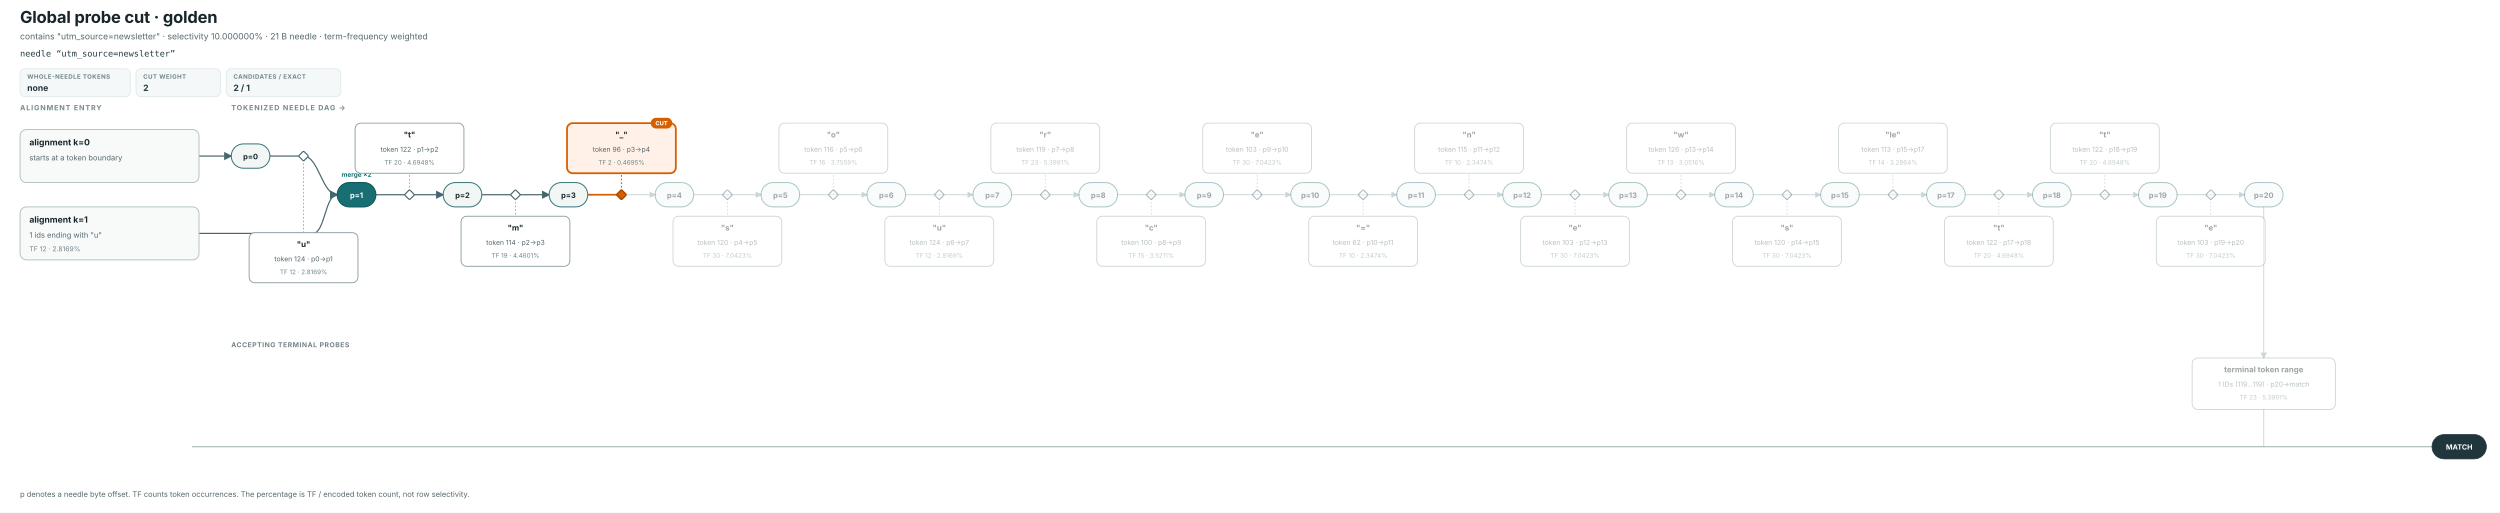
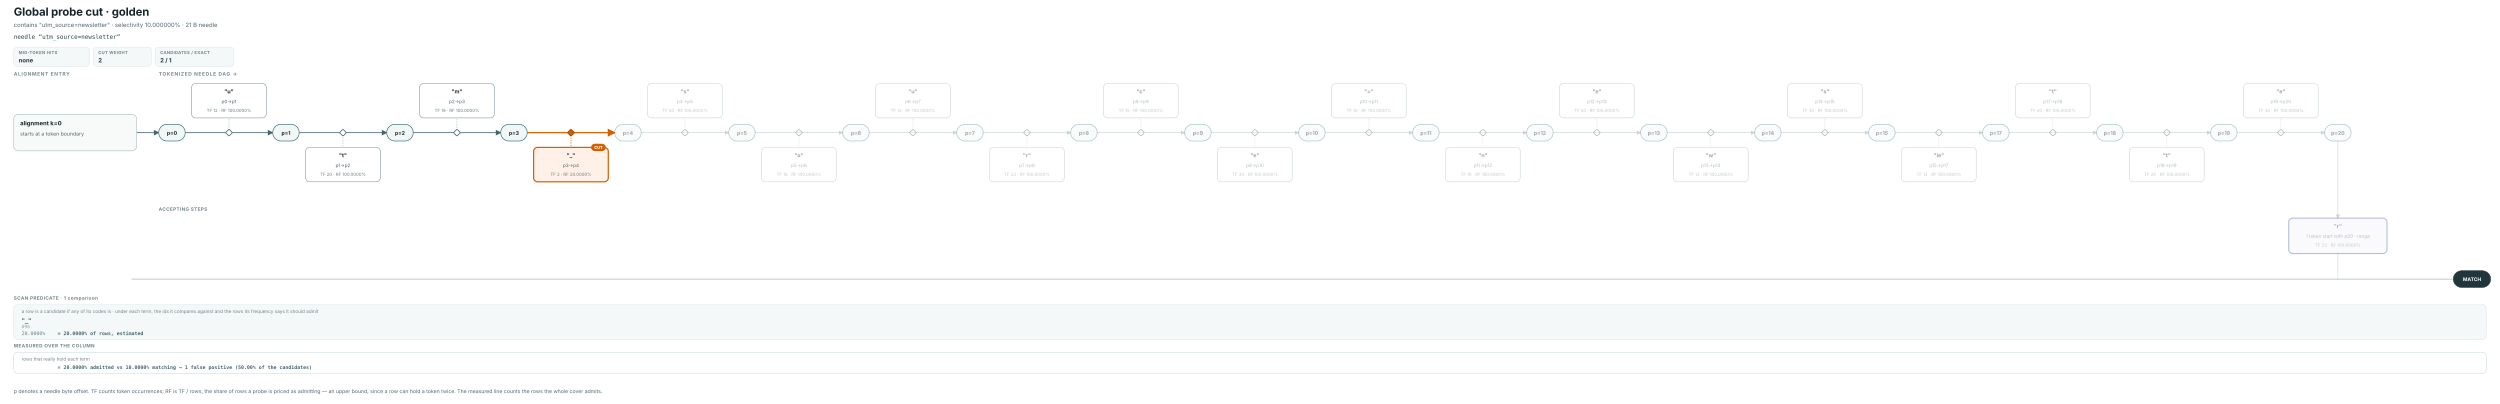
- <svg xmlns="http://www.w3.org/2000/svg" width="1746" height="358" viewBox="0 0 3492 716" role="img" aria-labelledby="figure-title figure-desc">
+ <svg xmlns="http://www.w3.org/2000/svg" width="2544" height="411" viewBox="0 0 5088 822" role="img" aria-labelledby="figure-title figure-desc">
  <defs>
    <marker id="arrow-active" markerWidth="7" markerHeight="7" refX="6" refY="3.5" orient="auto">
      <path d="M0,0 L0,7 L7,3.5 z" fill="#45666d" />
    </marker>
    <marker id="arrow-cut" markerWidth="7" markerHeight="7" refX="6" refY="3.5" orient="auto">
      <path d="M0,0 L0,7 L7,3.5 z" fill="#d55e00" />
    </marker>
    <marker id="arrow-muted" markerWidth="7" markerHeight="7" refX="6" refY="3.5" orient="auto">
      <path d="M0,0 L0,7 L7,3.5 z" fill="#cbd5d7" />
    </marker>
  </defs>
  <style>
  .background { fill:#ffffff; }
  text { font-family:Inter,-apple-system,BlinkMacSystemFont,"Segoe UI",sans-serif; fill:#17252a; }
  .heading { font-size:23px; font-weight:700; letter-spacing:-0.2px; }
  .meta { font-size:12px; fill:#52666d; }
  .needle { font-family:"SFMono-Regular",Consolas,monospace; font-size:12px; fill:#243b42; }
  .section-label { font-size:10px; font-weight:700; letter-spacing:1.2px; fill:#75888e; }
  .summary-chip rect { fill:#f5f8f8; stroke:#dce5e6; stroke-width:1; }
  .chip-label { font-size:8.5px; font-weight:700; letter-spacing:0.55px; fill:#718388; }
  .chip-value { font-size:12px; font-weight:650; fill:#20363c; }
  .alignment rect { fill:#f8faf9; stroke:#aabbbc; stroke-width:1.2; }
  .alignment.selected rect:first-child { fill:#fff1e8; stroke:#d55e00; stroke-width:2.5; }
  .alignment.pruned rect:first-child { fill:#f4f6f6; stroke:#8d989c; stroke-width:2.2; stroke-dasharray:5 3.5; }
  .alignment-title { font-size:12px; font-weight:700; text-anchor:start; }
  .alignment-detail { font-size:10.5px; fill:#52666d; text-anchor:start; }
  .alignment-freq { font-size:9.5px; fill:#718388; text-anchor:start; font-variant-numeric:tabular-nums; }
+   .alignment-tokens { font-family:"SFMono-Regular",Consolas,monospace; font-size:9px; fill:#52666d; text-anchor:start; }
  .edge { fill:none; stroke-linecap:round; stroke-linejoin:round; }
  .edge.active { stroke:#45666d; stroke-width:1.65; }
  .edge.cut { stroke:#d55e00; stroke-width:2.35; }
  .edge.muted { stroke:#cbd5d7; stroke-width:1.25; }
  .edge.active.arrow { marker-end:url(#arrow-active); }
  .edge.cut.arrow { marker-end:url(#arrow-cut); }
  .edge.muted.arrow { marker-end:url(#arrow-muted); }
+   .edge.alt { stroke-dasharray:7 5; }
  .callout-leader { fill:none; stroke-width:1; stroke-dasharray:2.5 2.5; }
  .callout-leader.active { stroke:#84999e; }
  .callout-leader.cut { stroke:#d55e00; stroke-width:1.5; }
  .callout-leader.muted { stroke:#cbd5d7; }
  .probe-anchor rect { fill:#ffffff; stroke:#45666d; stroke-width:1.6; }
  .probe-anchor.selected rect { fill:#d55e00; stroke:#a94700; stroke-width:2; }
  .probe-anchor.pruned rect { fill:#ffffff; stroke:#8d989c; stroke-width:2; stroke-dasharray:2 1.8; }
  .probe-anchor.downstream { opacity:0.42; }
  .state rect { fill:#f2f7f6; stroke:#36747a; stroke-width:1.4; }
  .state.merge rect { fill:#176f73; stroke:#0d595d; stroke-width:1.6; }
  .state.downstream { opacity:0.42; }
  .state-label { font-size:10.5px; font-weight:700; text-anchor:middle; }
  .state.merge .state-label { fill:#ffffff; }
  .merge-label { font-size:9px; font-weight:700; fill:#176f73; text-anchor:middle; }
  .probe rect:first-of-type { fill:#ffffff; stroke:#84999e; stroke-width:1.2; }
+   .probe.terminal rect:first-of-type { fill:#f4f4fb; stroke:#4c5fb0; stroke-width:2.2; }
+   .probe.terminal .probe-title { fill:#33418a; }
  .probe.selected rect:first-of-type { fill:#fff1e8; stroke:#d55e00; stroke-width:2.5; }
  .probe.pruned rect:first-of-type { fill:#f4f6f6; stroke:#8d989c; stroke-width:2.4; stroke-dasharray:5 3.5; }
  .probe.downstream { opacity:0.42; }
  .probe-title { font-size:11px; font-weight:700; text-anchor:middle; }
  .probe-detail { font-size:9.5px; fill:#52666d; text-anchor:middle; }
  .probe-freq { font-size:8.8px; fill:#718388; text-anchor:middle; font-variant-numeric:tabular-nums; }
-   .contained rect:first-of-type { fill:#f2f7f6; stroke:#176f73; stroke-width:2.2; }
+   .probe.contained rect:first-of-type { fill:#f2f7f6; stroke:#176f73; stroke-width:2.2; }
+   .probe.contained .probe-title { fill:#0b5c58; }
  .cut-badge-bg { fill:#d55e00 !important; stroke:none !important; }
  .cut-badge-bg.pruned { fill:#8d989c !important; }
  .cut-badge-bg.mandatory { fill:#176f73 !important; }
  .cut-badge { font-size:8px; font-weight:800; fill:#ffffff; text-anchor:middle; }
  .terminal-label { font-size:9.5px; font-weight:700; fill:#718388; letter-spacing:0.7px; }
  .accept rect { fill:#20363c; stroke:#20363c; }
  .accept text { font-size:10px; font-weight:750; fill:#ffffff; text-anchor:middle; }
  .accept-rail { stroke:#9eafb2; stroke-width:1.4; }
  .caption { font-size:10.5px; fill:#52666d; }
+   .predicate rect { fill:#f5f8f8; stroke:#dce5e6; stroke-width:1; }
+   .predicate-lead { font-size:9.5px; fill:#718388; }
+   .predicate-term { font-family:"SFMono-Regular",Consolas,monospace; font-size:11px; font-weight:650; fill:#20363c; }
+   .predicate-ids { font-family:"SFMono-Regular",Consolas,monospace; font-size:9.5px; fill:#93a3a8; font-variant-numeric:tabular-nums; }
+   .predicate-share { font-family:"SFMono-Regular",Consolas,monospace; font-size:10px; fill:#718388; font-variant-numeric:tabular-nums; }
+   .predicate-total { font-family:"SFMono-Regular",Consolas,monospace; font-size:10px; font-weight:650; fill:#45666d; font-variant-numeric:tabular-nums; }
+   .measured rect { fill:#ffffff; stroke:#c6d5d7; stroke-width:1; }
+   .measured-share { font-family:"SFMono-Regular",Consolas,monospace; font-size:10px; font-weight:650; fill:#20363c; font-variant-numeric:tabular-nums; }
</style>
  <rect class="background" width="100%" height="100%" />
  <text id="figure-title-visible" x="28" y="32" class="heading">Global probe cut · golden</text>
-   <text x="28" y="55" class="meta">contains "utm_source=newsletter" · selectivity 10.000000% · 21 B needle · term-frequency weighted</text>
+   <text x="28" y="55" class="meta">contains "utm_source=newsletter" · selectivity 10.000000% · 21 B needle</text>
  <text x="28" y="79" class="needle">needle  “utm_source=newsletter”</text>
  <g class="summary-chip">
    <rect x="28.0" y="96.0" width="154.0" height="39" rx="7" />
-     <text x="38.0" y="110.0" class="chip-label">WHOLE-NEEDLE TOKENS</text>
+     <text x="38.0" y="110.0" class="chip-label">MID-TOKEN HITS</text>
    <text x="38.0" y="127.0" class="chip-value">none</text>
  </g>
  <g class="summary-chip">
    <rect x="190.0" y="96.0" width="118.0" height="39" rx="7" />
    <text x="200.0" y="110.0" class="chip-label">CUT WEIGHT</text>
    <text x="200.0" y="127.0" class="chip-value">2</text>
  </g>
  <g class="summary-chip">
    <rect x="316.0" y="96.0" width="160.0" height="39" rx="7" />
    <text x="326.0" y="110.0" class="chip-label">CANDIDATES / EXACT</text>
    <text x="326.0" y="127.0" class="chip-value">2 / 1</text>
  </g>
  <text x="28.0" y="154.0" class="section-label">ALIGNMENT ENTRY</text>
  <text x="323.0" y="154.0" class="section-label">TOKENIZED NEEDLE DAG  →</text>
-   <path d="M 278.0 218.0 H 323.0" class="edge active arrow" />
-   <path d="M 278.0 326.0 H 437.0 C 454.0 326.0, 454.0 272.0, 471.0 272.0" class="edge active arrow" />
-   <path d="M 377.0 218.0 C 398.1 218.0, 402.9 218.0, 424.0 218.0" class="edge active" />
-   <path d="M 424.0 218.0 C 445.1 218.0, 449.9 272.0, 471.0 272.0" class="edge active arrow" />
-   <path d="M 424.0 218.0 V 325.0" class="callout-leader active" />
-   <path d="M 525.0 272.0 C 546.1 272.0, 550.9 272.0, 572.0 272.0" class="edge active" />
-   <path d="M 572.0 272.0 C 593.1 272.0, 597.9 272.0, 619.0 272.0" class="edge active arrow" />
-   <path d="M 572.0 272.0 V 242.0" class="callout-leader active" />
-   <path d="M 673.0 272.0 C 694.1 272.0, 698.9 272.0, 720.0 272.0" class="edge active" />
-   <path d="M 720.0 272.0 C 741.1 272.0, 745.9 272.0, 767.0 272.0" class="edge active arrow" />
-   <path d="M 720.0 272.0 V 302.0" class="callout-leader active" />
-   <path d="M 821.0 272.0 C 842.1 272.0, 846.9 272.0, 868.0 272.0" class="edge cut" />
-   <path d="M 868.0 272.0 C 889.1 272.0, 893.9 272.0, 915.0 272.0" class="edge muted arrow" />
-   <path d="M 868.0 272.0 V 242.0" class="callout-leader cut" />
-   <path d="M 969.0 272.0 C 990.1 272.0, 994.9 272.0, 1016.0 272.0" class="edge muted" />
-   <path d="M 1016.0 272.0 C 1037.2 272.0, 1041.8 272.0, 1063.0 272.0" class="edge muted arrow" />
-   <path d="M 1016.0 272.0 V 302.0" class="callout-leader muted" />
-   <path d="M 1117.0 272.0 C 1138.2 272.0, 1142.8 272.0, 1164.0 272.0" class="edge muted" />
-   <path d="M 1164.0 272.0 C 1185.2 272.0, 1189.8 272.0, 1211.0 272.0" class="edge muted arrow" />
-   <path d="M 1164.0 272.0 V 242.0" class="callout-leader muted" />
-   <path d="M 1265.0 272.0 C 1286.2 272.0, 1290.8 272.0, 1312.0 272.0" class="edge muted" />
-   <path d="M 1312.0 272.0 C 1333.2 272.0, 1337.8 272.0, 1359.0 272.0" class="edge muted arrow" />
-   <path d="M 1312.0 272.0 V 302.0" class="callout-leader muted" />
-   <path d="M 1413.0 272.0 C 1434.2 272.0, 1438.8 272.0, 1460.0 272.0" class="edge muted" />
-   <path d="M 1460.0 272.0 C 1481.2 272.0, 1485.8 272.0, 1507.0 272.0" class="edge muted arrow" />
-   <path d="M 1460.0 272.0 V 242.0" class="callout-leader muted" />
-   <path d="M 1561.0 272.0 C 1582.2 272.0, 1586.8 272.0, 1608.0 272.0" class="edge muted" />
-   <path d="M 1608.0 272.0 C 1629.2 272.0, 1633.8 272.0, 1655.0 272.0" class="edge muted arrow" />
-   <path d="M 1608.0 272.0 V 302.0" class="callout-leader muted" />
-   <path d="M 1709.0 272.0 C 1730.2 272.0, 1734.8 272.0, 1756.0 272.0" class="edge muted" />
-   <path d="M 1756.0 272.0 C 1777.2 272.0, 1781.8 272.0, 1803.0 272.0" class="edge muted arrow" />
-   <path d="M 1756.0 272.0 V 242.0" class="callout-leader muted" />
-   <path d="M 1857.0 272.0 C 1878.2 272.0, 1882.8 272.0, 1904.0 272.0" class="edge muted" />
-   <path d="M 1904.0 272.0 C 1925.2 272.0, 1929.8 272.0, 1951.0 272.0" class="edge muted arrow" />
-   <path d="M 1904.0 272.0 V 302.0" class="callout-leader muted" />
-   <path d="M 2005.0 272.0 C 2026.2 272.0, 2030.8 272.0, 2052.0 272.0" class="edge muted" />
-   <path d="M 2052.0 272.0 C 2073.2 272.0, 2077.8 272.0, 2099.0 272.0" class="edge muted arrow" />
-   <path d="M 2052.0 272.0 V 242.0" class="callout-leader muted" />
-   <path d="M 2153.0 272.0 C 2174.2 272.0, 2178.8 272.0, 2200.0 272.0" class="edge muted" />
-   <path d="M 2200.0 272.0 C 2221.2 272.0, 2225.8 272.0, 2247.0 272.0" class="edge muted arrow" />
-   <path d="M 2200.0 272.0 V 302.0" class="callout-leader muted" />
-   <path d="M 2301.0 272.0 C 2322.2 272.0, 2326.8 272.0, 2348.0 272.0" class="edge muted" />
-   <path d="M 2348.0 272.0 C 2369.2 272.0, 2373.8 272.0, 2395.0 272.0" class="edge muted arrow" />
-   <path d="M 2348.0 272.0 V 242.0" class="callout-leader muted" />
-   <path d="M 2449.0 272.0 C 2470.2 272.0, 2474.8 272.0, 2496.0 272.0" class="edge muted" />
-   <path d="M 2496.0 272.0 C 2517.2 272.0, 2521.8 272.0, 2543.0 272.0" class="edge muted arrow" />
-   <path d="M 2496.0 272.0 V 302.0" class="callout-leader muted" />
-   <path d="M 2597.0 272.0 C 2618.2 272.0, 2622.8 272.0, 2644.0 272.0" class="edge muted" />
-   <path d="M 2644.0 272.0 C 2665.2 272.0, 2669.8 272.0, 2691.0 272.0" class="edge muted arrow" />
-   <path d="M 2644.0 272.0 V 242.0" class="callout-leader muted" />
-   <path d="M 2745.0 272.0 C 2766.2 272.0, 2770.8 272.0, 2792.0 272.0" class="edge muted" />
-   <path d="M 2792.0 272.0 C 2813.2 272.0, 2817.8 272.0, 2839.0 272.0" class="edge muted arrow" />
-   <path d="M 2792.0 272.0 V 302.0" class="callout-leader muted" />
-   <path d="M 2893.0 272.0 C 2914.2 272.0, 2918.8 272.0, 2940.0 272.0" class="edge muted" />
-   <path d="M 2940.0 272.0 C 2961.2 272.0, 2965.8 272.0, 2987.0 272.0" class="edge muted arrow" />
-   <path d="M 2940.0 272.0 V 242.0" class="callout-leader muted" />
-   <path d="M 3041.0 272.0 C 3062.2 272.0, 3066.8 272.0, 3088.0 272.0" class="edge muted" />
-   <path d="M 3088.0 272.0 C 3109.2 272.0, 3113.8 272.0, 3135.0 272.0" class="edge muted arrow" />
-   <path d="M 3088.0 272.0 V 302.0" class="callout-leader muted" />
-   <path d="M 3162.0 289.0 C 3162.0 323.0, 3162.0 466.0, 3162.0 500.0" class="edge muted arrow" />
-   <path d="M 3162.0 572.0 V 624.0" class="edge muted" />
-   <line x1="268.0" y1="624.0" x2="3397.0" y2="624.0" class="accept-rail" />
+   <path d="M 278.0 270.0 H 323.0" class="edge active arrow" />
+   <path d="M 377.0 270.0 C 417.1 270.0, 425.9 270.0, 466.0 270.0" class="edge active" />
+   <path d="M 466.0 270.0 C 506.1 270.0, 515.0 270.0, 555.0 270.0" class="edge active arrow" />
+   <path d="M 466.0 270.0 V 240.0" class="callout-leader active" />
+   <path d="M 609.0 270.0 C 649.0 270.0, 658.0 270.0, 698.0 270.0" class="edge active" />
+   <path d="M 698.0 270.0 C 738.0 270.0, 747.0 270.0, 787.0 270.0" class="edge active arrow" />
+   <path d="M 698.0 270.0 V 300.0" class="callout-leader active" />
+   <path d="M 841.0 270.0 C 881.0 270.0, 890.0 270.0, 930.0 270.0" class="edge active" />
+   <path d="M 930.0 270.0 C 970.0 270.0, 979.0 270.0, 1019.0 270.0" class="edge active arrow" />
+   <path d="M 930.0 270.0 V 240.0" class="callout-leader active" />
+   <path d="M 1073.0 270.0 C 1113.0 270.0, 1122.0 270.0, 1162.0 270.0" class="edge cut" />
+   <path d="M 1162.0 270.0 C 1202.0 270.0, 1211.0 270.0, 1251.0 270.0" class="edge cut arrow" />
+   <path d="M 1162.0 270.0 V 300.0" class="callout-leader cut" />
+   <path d="M 1305.0 270.0 C 1345.0 270.0, 1354.0 270.0, 1394.0 270.0" class="edge muted" />
+   <path d="M 1394.0 270.0 C 1434.0 270.0, 1443.0 270.0, 1483.0 270.0" class="edge muted arrow" />
+   <path d="M 1394.0 270.0 V 240.0" class="callout-leader muted" />
+   <path d="M 1537.0 270.0 C 1577.0 270.0, 1586.0 270.0, 1626.0 270.0" class="edge muted" />
+   <path d="M 1626.0 270.0 C 1666.0 270.0, 1675.0 270.0, 1715.0 270.0" class="edge muted arrow" />
+   <path d="M 1626.0 270.0 V 300.0" class="callout-leader muted" />
+   <path d="M 1769.0 270.0 C 1809.0 270.0, 1818.0 270.0, 1858.0 270.0" class="edge muted" />
+   <path d="M 1858.0 270.0 C 1898.0 270.0, 1907.0 270.0, 1947.0 270.0" class="edge muted arrow" />
+   <path d="M 1858.0 270.0 V 240.0" class="callout-leader muted" />
+   <path d="M 2001.0 270.0 C 2041.0 270.0, 2049.9 270.0, 2090.0 270.0" class="edge muted" />
+   <path d="M 2090.0 270.0 C 2130.1 270.0, 2138.9 270.0, 2179.0 270.0" class="edge muted arrow" />
+   <path d="M 2090.0 270.0 V 300.0" class="callout-leader muted" />
+   <path d="M 2233.0 270.0 C 2273.1 270.0, 2281.9 270.0, 2322.0 270.0" class="edge muted" />
+   <path d="M 2322.0 270.0 C 2362.1 270.0, 2370.9 270.0, 2411.0 270.0" class="edge muted arrow" />
+   <path d="M 2322.0 270.0 V 240.0" class="callout-leader muted" />
+   <path d="M 2465.0 270.0 C 2505.1 270.0, 2513.9 270.0, 2554.0 270.0" class="edge muted" />
+   <path d="M 2554.0 270.0 C 2594.1 270.0, 2602.9 270.0, 2643.0 270.0" class="edge muted arrow" />
+   <path d="M 2554.0 270.0 V 300.0" class="callout-leader muted" />
+   <path d="M 2697.0 270.0 C 2737.1 270.0, 2745.9 270.0, 2786.0 270.0" class="edge muted" />
+   <path d="M 2786.0 270.0 C 2826.1 270.0, 2834.9 270.0, 2875.0 270.0" class="edge muted arrow" />
+   <path d="M 2786.0 270.0 V 240.0" class="callout-leader muted" />
+   <path d="M 2929.0 270.0 C 2969.1 270.0, 2977.9 270.0, 3018.0 270.0" class="edge muted" />
+   <path d="M 3018.0 270.0 C 3058.1 270.0, 3066.9 270.0, 3107.0 270.0" class="edge muted arrow" />
+   <path d="M 3018.0 270.0 V 300.0" class="callout-leader muted" />
+   <path d="M 3161.0 270.0 C 3201.1 270.0, 3209.9 270.0, 3250.0 270.0" class="edge muted" />
+   <path d="M 3250.0 270.0 C 3290.1 270.0, 3298.9 270.0, 3339.0 270.0" class="edge muted arrow" />
+   <path d="M 3250.0 270.0 V 240.0" class="callout-leader muted" />
+   <path d="M 3393.0 270.0 C 3433.1 270.0, 3441.9 270.0, 3482.0 270.0" class="edge muted" />
+   <path d="M 3482.0 270.0 C 3522.1 270.0, 3530.9 270.0, 3571.0 270.0" class="edge muted arrow" />
+   <path d="M 3482.0 270.0 V 300.0" class="callout-leader muted" />
+   <path d="M 3625.0 270.0 C 3665.1 270.0, 3673.9 270.0, 3714.0 270.0" class="edge muted" />
+   <path d="M 3714.0 270.0 C 3754.1 270.0, 3762.9 270.0, 3803.0 270.0" class="edge muted arrow" />
+   <path d="M 3714.0 270.0 V 240.0" class="callout-leader muted" />
+   <path d="M 3857.0 270.0 C 3897.1 270.0, 3905.9 270.0, 3946.0 270.0" class="edge muted" />
+   <path d="M 3946.0 270.0 C 3986.1 270.0, 3994.9 270.0, 4035.0 270.0" class="edge muted arrow" />
+   <path d="M 3946.0 270.0 V 300.0" class="callout-leader muted" />
+   <path d="M 4089.0 270.0 C 4129.1 270.0, 4137.9 270.0, 4178.0 270.0" class="edge muted" />
+   <path d="M 4178.0 270.0 C 4218.1 270.0, 4226.9 270.0, 4267.0 270.0" class="edge muted arrow" />
+   <path d="M 4178.0 270.0 V 240.0" class="callout-leader muted" />
+   <path d="M 4321.0 270.0 C 4361.1 270.0, 4369.9 270.0, 4410.0 270.0" class="edge muted" />
+   <path d="M 4410.0 270.0 C 4450.1 270.0, 4458.9 270.0, 4499.0 270.0" class="edge muted arrow" />
+   <path d="M 4410.0 270.0 V 300.0" class="callout-leader muted" />
+   <path d="M 4553.0 270.0 C 4593.1 270.0, 4601.9 270.0, 4642.0 270.0" class="edge muted" />
+   <path d="M 4642.0 270.0 C 4682.1 270.0, 4690.9 270.0, 4731.0 270.0" class="edge muted arrow" />
+   <path d="M 4642.0 270.0 V 240.0" class="callout-leader muted" />
+   <path d="M 4758.0 287.0 C 4758.0 321.0, 4758.0 410.0, 4758.0 444.0" class="edge muted arrow" />
+   <path d="M 4758.0 516.0 V 568.0" class="edge muted" />
+   <line x1="268.0" y1="568.0" x2="4993.0" y2="568.0" class="accept-rail" />
  <g class="alignment">
-     <rect x="28.0" y="181.0" width="250.0" height="74.0" rx="9" />
-     <text x="41.0" y="203.0" class="alignment-title">alignment k=0</text>
-     <text x="41.0" y="224.0" class="alignment-detail">starts at a token boundary</text>
-   </g>
-   <g class="alignment">
-     <rect x="28.0" y="289.0" width="250.0" height="74.0" rx="9" />
-     <text x="41.0" y="311.0" class="alignment-title">alignment k=1</text>
-     <text x="41.0" y="332.0" class="alignment-detail">1 ids ending with "u"</text>
-     <text x="41.0" y="351.0" class="alignment-freq">TF 12 · 2.8169%</text>
+     <rect x="28.0" y="233.0" width="250.0" height="74.0" rx="9" />
+     <text x="41.0" y="255.0" class="alignment-title">alignment k=0</text>
+     <text x="41.0" y="276.0" class="alignment-detail">starts at a token boundary</text>
  </g>
  <g class="state">
-     <rect x="323.0" y="201.0" width="54.0" height="34.0" rx="17" />
-     <text x="350.0" y="222.5" class="state-label">p=0</text>
-   </g>
-   <g class="state merge">
-     <rect x="471.0" y="255.0" width="54.0" height="34.0" rx="17" />
-     <text x="498.0" y="276.5" class="state-label">p=1</text>
-     <text x="498.0" y="247.0" class="merge-label">merge ×2</text>
+     <rect x="323.0" y="253.0" width="54.0" height="34.0" rx="17" />
+     <text x="350.0" y="274.5" class="state-label">p=0</text>
  </g>
  <g class="state">
-     <rect x="619.0" y="255.0" width="54.0" height="34.0" rx="17" />
-     <text x="646.0" y="276.5" class="state-label">p=2</text>
+     <rect x="555.0" y="253.0" width="54.0" height="34.0" rx="17" />
+     <text x="582.0" y="274.5" class="state-label">p=1</text>
  </g>
  <g class="state">
-     <rect x="767.0" y="255.0" width="54.0" height="34.0" rx="17" />
-     <text x="794.0" y="276.5" class="state-label">p=3</text>
-   </g>
-   <g class="state downstream">
-     <rect x="915.0" y="255.0" width="54.0" height="34.0" rx="17" />
-     <text x="942.0" y="276.5" class="state-label">p=4</text>
-   </g>
-   <g class="state downstream">
-     <rect x="1063.0" y="255.0" width="54.0" height="34.0" rx="17" />
-     <text x="1090.0" y="276.5" class="state-label">p=5</text>
-   </g>
-   <g class="state downstream">
-     <rect x="1211.0" y="255.0" width="54.0" height="34.0" rx="17" />
-     <text x="1238.0" y="276.5" class="state-label">p=6</text>
-   </g>
-   <g class="state downstream">
-     <rect x="1359.0" y="255.0" width="54.0" height="34.0" rx="17" />
-     <text x="1386.0" y="276.5" class="state-label">p=7</text>
-   </g>
-   <g class="state downstream">
-     <rect x="1507.0" y="255.0" width="54.0" height="34.0" rx="17" />
-     <text x="1534.0" y="276.5" class="state-label">p=8</text>
-   </g>
-   <g class="state downstream">
-     <rect x="1655.0" y="255.0" width="54.0" height="34.0" rx="17" />
-     <text x="1682.0" y="276.5" class="state-label">p=9</text>
-   </g>
-   <g class="state downstream">
-     <rect x="1803.0" y="255.0" width="54.0" height="34.0" rx="17" />
-     <text x="1830.0" y="276.5" class="state-label">p=10</text>
-   </g>
-   <g class="state downstream">
-     <rect x="1951.0" y="255.0" width="54.0" height="34.0" rx="17" />
-     <text x="1978.0" y="276.5" class="state-label">p=11</text>
-   </g>
-   <g class="state downstream">
-     <rect x="2099.0" y="255.0" width="54.0" height="34.0" rx="17" />
-     <text x="2126.0" y="276.5" class="state-label">p=12</text>
-   </g>
-   <g class="state downstream">
-     <rect x="2247.0" y="255.0" width="54.0" height="34.0" rx="17" />
-     <text x="2274.0" y="276.5" class="state-label">p=13</text>
-   </g>
-   <g class="state downstream">
-     <rect x="2395.0" y="255.0" width="54.0" height="34.0" rx="17" />
-     <text x="2422.0" y="276.5" class="state-label">p=14</text>
-   </g>
-   <g class="state downstream">
-     <rect x="2543.0" y="255.0" width="54.0" height="34.0" rx="17" />
-     <text x="2570.0" y="276.5" class="state-label">p=15</text>
-   </g>
-   <g class="state downstream">
-     <rect x="2691.0" y="255.0" width="54.0" height="34.0" rx="17" />
-     <text x="2718.0" y="276.5" class="state-label">p=17</text>
-   </g>
-   <g class="state downstream">
-     <rect x="2839.0" y="255.0" width="54.0" height="34.0" rx="17" />
-     <text x="2866.0" y="276.5" class="state-label">p=18</text>
-   </g>
-   <g class="state downstream">
-     <rect x="2987.0" y="255.0" width="54.0" height="34.0" rx="17" />
-     <text x="3014.0" y="276.5" class="state-label">p=19</text>
-   </g>
-   <g class="state downstream">
-     <rect x="3135.0" y="255.0" width="54.0" height="34.0" rx="17" />
-     <text x="3162.0" y="276.5" class="state-label">p=20</text>
+     <rect x="787.0" y="253.0" width="54.0" height="34.0" rx="17" />
+     <text x="814.0" y="274.5" class="state-label">p=2</text>
+   </g>
+   <g class="state">
+     <rect x="1019.0" y="253.0" width="54.0" height="34.0" rx="17" />
+     <text x="1046.0" y="274.5" class="state-label">p=3</text>
+   </g>
+   <g class="state downstream">
+     <rect x="1251.0" y="253.0" width="54.0" height="34.0" rx="17" />
+     <text x="1278.0" y="274.5" class="state-label">p=4</text>
+   </g>
+   <g class="state downstream">
+     <rect x="1483.0" y="253.0" width="54.0" height="34.0" rx="17" />
+     <text x="1510.0" y="274.5" class="state-label">p=5</text>
+   </g>
+   <g class="state downstream">
+     <rect x="1715.0" y="253.0" width="54.0" height="34.0" rx="17" />
+     <text x="1742.0" y="274.5" class="state-label">p=6</text>
+   </g>
+   <g class="state downstream">
+     <rect x="1947.0" y="253.0" width="54.0" height="34.0" rx="17" />
+     <text x="1974.0" y="274.5" class="state-label">p=7</text>
+   </g>
+   <g class="state downstream">
+     <rect x="2179.0" y="253.0" width="54.0" height="34.0" rx="17" />
+     <text x="2206.0" y="274.5" class="state-label">p=8</text>
+   </g>
+   <g class="state downstream">
+     <rect x="2411.0" y="253.0" width="54.0" height="34.0" rx="17" />
+     <text x="2438.0" y="274.5" class="state-label">p=9</text>
+   </g>
+   <g class="state downstream">
+     <rect x="2643.0" y="253.0" width="54.0" height="34.0" rx="17" />
+     <text x="2670.0" y="274.5" class="state-label">p=10</text>
+   </g>
+   <g class="state downstream">
+     <rect x="2875.0" y="253.0" width="54.0" height="34.0" rx="17" />
+     <text x="2902.0" y="274.5" class="state-label">p=11</text>
+   </g>
+   <g class="state downstream">
+     <rect x="3107.0" y="253.0" width="54.0" height="34.0" rx="17" />
+     <text x="3134.0" y="274.5" class="state-label">p=12</text>
+   </g>
+   <g class="state downstream">
+     <rect x="3339.0" y="253.0" width="54.0" height="34.0" rx="17" />
+     <text x="3366.0" y="274.5" class="state-label">p=13</text>
+   </g>
+   <g class="state downstream">
+     <rect x="3571.0" y="253.0" width="54.0" height="34.0" rx="17" />
+     <text x="3598.0" y="274.5" class="state-label">p=14</text>
+   </g>
+   <g class="state downstream">
+     <rect x="3803.0" y="253.0" width="54.0" height="34.0" rx="17" />
+     <text x="3830.0" y="274.5" class="state-label">p=15</text>
+   </g>
+   <g class="state downstream">
+     <rect x="4035.0" y="253.0" width="54.0" height="34.0" rx="17" />
+     <text x="4062.0" y="274.5" class="state-label">p=17</text>
+   </g>
+   <g class="state downstream">
+     <rect x="4267.0" y="253.0" width="54.0" height="34.0" rx="17" />
+     <text x="4294.0" y="274.5" class="state-label">p=18</text>
+   </g>
+   <g class="state downstream">
+     <rect x="4499.0" y="253.0" width="54.0" height="34.0" rx="17" />
+     <text x="4526.0" y="274.5" class="state-label">p=19</text>
+   </g>
+   <g class="state downstream">
+     <rect x="4731.0" y="253.0" width="54.0" height="34.0" rx="17" />
+     <text x="4758.0" y="274.5" class="state-label">p=20</text>
  </g>
  <g class="probe-anchor">
-     <rect x="419.0" y="213.0" width="10" height="10" rx="1.5" transform="rotate(45 424.0 218.0)" />
+     <rect x="461.0" y="265.0" width="10" height="10" rx="1.5" transform="rotate(45 466.0 270.0)" />
  </g>
  <g class="probe">
-     <rect x="348.0" y="325.0" width="152.0" height="70.0" rx="8" />
-     <text x="424.0" y="345.0" class="probe-title">"u"</text>
-     <text x="424.0" y="365.0" class="probe-detail">token 124 · p0→p1</text>
-     <text x="424.0" y="383.0" class="probe-freq">TF 12 · 2.8169%</text>
+     <rect x="390.0" y="170.0" width="152.0" height="70.0" rx="8" />
+     <text x="466.0" y="190.0" class="probe-title">"u"</text>
+     <text x="466.0" y="210.0" class="probe-detail">p0→p1</text>
+     <text x="466.0" y="228.0" class="probe-freq">TF 12 · RF 100.0000%</text>
  </g>
  <g class="probe-anchor">
-     <rect x="567.0" y="267.0" width="10" height="10" rx="1.5" transform="rotate(45 572.0 272.0)" />
+     <rect x="693.0" y="265.0" width="10" height="10" rx="1.5" transform="rotate(45 698.0 270.0)" />
  </g>
  <g class="probe">
-     <rect x="496.0" y="172.0" width="152.0" height="70.0" rx="8" />
-     <text x="572.0" y="192.0" class="probe-title">"t"</text>
-     <text x="572.0" y="212.0" class="probe-detail">token 122 · p1→p2</text>
-     <text x="572.0" y="230.0" class="probe-freq">TF 20 · 4.6948%</text>
+     <rect x="622.0" y="300.0" width="152.0" height="70.0" rx="8" />
+     <text x="698.0" y="320.0" class="probe-title">"t"</text>
+     <text x="698.0" y="340.0" class="probe-detail">p1→p2</text>
+     <text x="698.0" y="358.0" class="probe-freq">TF 20 · RF 100.0000%</text>
  </g>
  <g class="probe-anchor">
-     <rect x="715.0" y="267.0" width="10" height="10" rx="1.5" transform="rotate(45 720.0 272.0)" />
+     <rect x="925.0" y="265.0" width="10" height="10" rx="1.5" transform="rotate(45 930.0 270.0)" />
  </g>
  <g class="probe">
-     <rect x="644.0" y="302.0" width="152.0" height="70.0" rx="8" />
-     <text x="720.0" y="322.0" class="probe-title">"m"</text>
-     <text x="720.0" y="342.0" class="probe-detail">token 114 · p2→p3</text>
-     <text x="720.0" y="360.0" class="probe-freq">TF 19 · 4.4601%</text>
+     <rect x="854.0" y="170.0" width="152.0" height="70.0" rx="8" />
+     <text x="930.0" y="190.0" class="probe-title">"m"</text>
+     <text x="930.0" y="210.0" class="probe-detail">p2→p3</text>
+     <text x="930.0" y="228.0" class="probe-freq">TF 19 · RF 100.0000%</text>
  </g>
  <g class="probe-anchor selected">
-     <rect x="863.0" y="267.0" width="10" height="10" rx="1.5" transform="rotate(45 868.0 272.0)" />
+     <rect x="1157.0" y="265.0" width="10" height="10" rx="1.5" transform="rotate(45 1162.0 270.0)" />
  </g>
  <g class="probe selected">
-     <rect x="792.0" y="172.0" width="152.0" height="70.0" rx="8" />
-     <text x="868.0" y="192.0" class="probe-title">"_"</text>
-     <text x="868.0" y="212.0" class="probe-detail">token 96 · p3→p4</text>
-     <text x="868.0" y="230.0" class="probe-freq">TF 2 · 0.4695%</text>
-     <rect x="909.0" y="164.5" width="30.0" height="15" rx="7.5" class="cut-badge-bg" />
-     <text x="924.0" y="175.0" class="cut-badge">CUT</text>
-   </g>
-   <g class="probe-anchor downstream">
-     <rect x="1011.0" y="267.0" width="10" height="10" rx="1.5" transform="rotate(45 1016.0 272.0)" />
-   </g>
-   <g class="probe downstream">
-     <rect x="940.0" y="302.0" width="152.0" height="70.0" rx="8" />
-     <text x="1016.0" y="322.0" class="probe-title">"s"</text>
-     <text x="1016.0" y="342.0" class="probe-detail">token 120 · p4→p5</text>
-     <text x="1016.0" y="360.0" class="probe-freq">TF 30 · 7.0423%</text>
-   </g>
-   <g class="probe-anchor downstream">
-     <rect x="1159.0" y="267.0" width="10" height="10" rx="1.5" transform="rotate(45 1164.0 272.0)" />
-   </g>
-   <g class="probe downstream">
-     <rect x="1088.0" y="172.0" width="152.0" height="70.0" rx="8" />
-     <text x="1164.0" y="192.0" class="probe-title">"o"</text>
-     <text x="1164.0" y="212.0" class="probe-detail">token 116 · p5→p6</text>
-     <text x="1164.0" y="230.0" class="probe-freq">TF 16 · 3.7559%</text>
-   </g>
-   <g class="probe-anchor downstream">
-     <rect x="1307.0" y="267.0" width="10" height="10" rx="1.5" transform="rotate(45 1312.0 272.0)" />
-   </g>
-   <g class="probe downstream">
-     <rect x="1236.0" y="302.0" width="152.0" height="70.0" rx="8" />
-     <text x="1312.0" y="322.0" class="probe-title">"u"</text>
-     <text x="1312.0" y="342.0" class="probe-detail">token 124 · p6→p7</text>
-     <text x="1312.0" y="360.0" class="probe-freq">TF 12 · 2.8169%</text>
-   </g>
-   <g class="probe-anchor downstream">
-     <rect x="1455.0" y="267.0" width="10" height="10" rx="1.5" transform="rotate(45 1460.0 272.0)" />
-   </g>
-   <g class="probe downstream">
-     <rect x="1384.0" y="172.0" width="152.0" height="70.0" rx="8" />
-     <text x="1460.0" y="192.0" class="probe-title">"r"</text>
-     <text x="1460.0" y="212.0" class="probe-detail">token 119 · p7→p8</text>
-     <text x="1460.0" y="230.0" class="probe-freq">TF 23 · 5.3991%</text>
-   </g>
-   <g class="probe-anchor downstream">
-     <rect x="1603.0" y="267.0" width="10" height="10" rx="1.5" transform="rotate(45 1608.0 272.0)" />
-   </g>
-   <g class="probe downstream">
-     <rect x="1532.0" y="302.0" width="152.0" height="70.0" rx="8" />
-     <text x="1608.0" y="322.0" class="probe-title">"c"</text>
-     <text x="1608.0" y="342.0" class="probe-detail">token 100 · p8→p9</text>
-     <text x="1608.0" y="360.0" class="probe-freq">TF 15 · 3.5211%</text>
-   </g>
-   <g class="probe-anchor downstream">
-     <rect x="1751.0" y="267.0" width="10" height="10" rx="1.5" transform="rotate(45 1756.0 272.0)" />
-   </g>
-   <g class="probe downstream">
-     <rect x="1680.0" y="172.0" width="152.0" height="70.0" rx="8" />
-     <text x="1756.0" y="192.0" class="probe-title">"e"</text>
-     <text x="1756.0" y="212.0" class="probe-detail">token 103 · p9→p10</text>
-     <text x="1756.0" y="230.0" class="probe-freq">TF 30 · 7.0423%</text>
-   </g>
-   <g class="probe-anchor downstream">
-     <rect x="1899.0" y="267.0" width="10" height="10" rx="1.5" transform="rotate(45 1904.0 272.0)" />
-   </g>
-   <g class="probe downstream">
-     <rect x="1828.0" y="302.0" width="152.0" height="70.0" rx="8" />
-     <text x="1904.0" y="322.0" class="probe-title">"="</text>
-     <text x="1904.0" y="342.0" class="probe-detail">token 62 · p10→p11</text>
-     <text x="1904.0" y="360.0" class="probe-freq">TF 10 · 2.3474%</text>
-   </g>
-   <g class="probe-anchor downstream">
-     <rect x="2047.0" y="267.0" width="10" height="10" rx="1.5" transform="rotate(45 2052.0 272.0)" />
-   </g>
-   <g class="probe downstream">
-     <rect x="1976.0" y="172.0" width="152.0" height="70.0" rx="8" />
-     <text x="2052.0" y="192.0" class="probe-title">"n"</text>
-     <text x="2052.0" y="212.0" class="probe-detail">token 115 · p11→p12</text>
-     <text x="2052.0" y="230.0" class="probe-freq">TF 10 · 2.3474%</text>
-   </g>
-   <g class="probe-anchor downstream">
-     <rect x="2195.0" y="267.0" width="10" height="10" rx="1.5" transform="rotate(45 2200.0 272.0)" />
-   </g>
-   <g class="probe downstream">
-     <rect x="2124.0" y="302.0" width="152.0" height="70.0" rx="8" />
-     <text x="2200.0" y="322.0" class="probe-title">"e"</text>
-     <text x="2200.0" y="342.0" class="probe-detail">token 103 · p12→p13</text>
-     <text x="2200.0" y="360.0" class="probe-freq">TF 30 · 7.0423%</text>
-   </g>
-   <g class="probe-anchor downstream">
-     <rect x="2343.0" y="267.0" width="10" height="10" rx="1.5" transform="rotate(45 2348.0 272.0)" />
-   </g>
-   <g class="probe downstream">
-     <rect x="2272.0" y="172.0" width="152.0" height="70.0" rx="8" />
-     <text x="2348.0" y="192.0" class="probe-title">"w"</text>
-     <text x="2348.0" y="212.0" class="probe-detail">token 126 · p13→p14</text>
-     <text x="2348.0" y="230.0" class="probe-freq">TF 13 · 3.0516%</text>
-   </g>
-   <g class="probe-anchor downstream">
-     <rect x="2491.0" y="267.0" width="10" height="10" rx="1.5" transform="rotate(45 2496.0 272.0)" />
-   </g>
-   <g class="probe downstream">
-     <rect x="2420.0" y="302.0" width="152.0" height="70.0" rx="8" />
-     <text x="2496.0" y="322.0" class="probe-title">"s"</text>
-     <text x="2496.0" y="342.0" class="probe-detail">token 120 · p14→p15</text>
-     <text x="2496.0" y="360.0" class="probe-freq">TF 30 · 7.0423%</text>
-   </g>
-   <g class="probe-anchor downstream">
-     <rect x="2639.0" y="267.0" width="10" height="10" rx="1.5" transform="rotate(45 2644.0 272.0)" />
-   </g>
-   <g class="probe downstream">
-     <rect x="2568.0" y="172.0" width="152.0" height="70.0" rx="8" />
-     <text x="2644.0" y="192.0" class="probe-title">"le"</text>
-     <text x="2644.0" y="212.0" class="probe-detail">token 113 · p15→p17</text>
-     <text x="2644.0" y="230.0" class="probe-freq">TF 14 · 3.2864%</text>
-   </g>
-   <g class="probe-anchor downstream">
-     <rect x="2787.0" y="267.0" width="10" height="10" rx="1.5" transform="rotate(45 2792.0 272.0)" />
-   </g>
-   <g class="probe downstream">
-     <rect x="2716.0" y="302.0" width="152.0" height="70.0" rx="8" />
-     <text x="2792.0" y="322.0" class="probe-title">"t"</text>
-     <text x="2792.0" y="342.0" class="probe-detail">token 122 · p17→p18</text>
-     <text x="2792.0" y="360.0" class="probe-freq">TF 20 · 4.6948%</text>
-   </g>
-   <g class="probe-anchor downstream">
-     <rect x="2935.0" y="267.0" width="10" height="10" rx="1.5" transform="rotate(45 2940.0 272.0)" />
-   </g>
-   <g class="probe downstream">
-     <rect x="2864.0" y="172.0" width="152.0" height="70.0" rx="8" />
-     <text x="2940.0" y="192.0" class="probe-title">"t"</text>
-     <text x="2940.0" y="212.0" class="probe-detail">token 122 · p18→p19</text>
-     <text x="2940.0" y="230.0" class="probe-freq">TF 20 · 4.6948%</text>
-   </g>
-   <g class="probe-anchor downstream">
-     <rect x="3083.0" y="267.0" width="10" height="10" rx="1.5" transform="rotate(45 3088.0 272.0)" />
-   </g>
-   <g class="probe downstream">
-     <rect x="3012.0" y="302.0" width="152.0" height="70.0" rx="8" />
-     <text x="3088.0" y="322.0" class="probe-title">"e"</text>
-     <text x="3088.0" y="342.0" class="probe-detail">token 103 · p19→p20</text>
-     <text x="3088.0" y="360.0" class="probe-freq">TF 30 · 7.0423%</text>
-   </g>
-   <text x="323.0" y="485.0" class="terminal-label">ACCEPTING TERMINAL PROBES</text>
-   <g class="probe downstream">
-     <rect x="3062.0" y="500.0" width="200.0" height="72.0" rx="8" />
-     <text x="3162.0" y="520.0" class="probe-title">terminal token range</text>
-     <text x="3162.0" y="540.0" class="probe-detail">1 IDs (119…119) · p20→match</text>
-     <text x="3162.0" y="558.0" class="probe-freq">TF 23 · 5.3991%</text>
+     <rect x="1086.0" y="300.0" width="152.0" height="70.0" rx="8" />
+     <text x="1162.0" y="320.0" class="probe-title">"_"</text>
+     <text x="1162.0" y="340.0" class="probe-detail">p3→p4</text>
+     <text x="1162.0" y="358.0" class="probe-freq">TF 2 · RF 20.0000%</text>
+     <rect x="1203.0" y="292.5" width="30.0" height="15" rx="7.5" class="cut-badge-bg" />
+     <text x="1218.0" y="303.0" class="cut-badge">CUT</text>
+   </g>
+   <g class="probe-anchor downstream">
+     <rect x="1389.0" y="265.0" width="10" height="10" rx="1.5" transform="rotate(45 1394.0 270.0)" />
+   </g>
+   <g class="probe downstream">
+     <rect x="1318.0" y="170.0" width="152.0" height="70.0" rx="8" />
+     <text x="1394.0" y="190.0" class="probe-title">"s"</text>
+     <text x="1394.0" y="210.0" class="probe-detail">p4→p5</text>
+     <text x="1394.0" y="228.0" class="probe-freq">TF 30 · RF 100.0000%</text>
+   </g>
+   <g class="probe-anchor downstream">
+     <rect x="1621.0" y="265.0" width="10" height="10" rx="1.5" transform="rotate(45 1626.0 270.0)" />
+   </g>
+   <g class="probe downstream">
+     <rect x="1550.0" y="300.0" width="152.0" height="70.0" rx="8" />
+     <text x="1626.0" y="320.0" class="probe-title">"o"</text>
+     <text x="1626.0" y="340.0" class="probe-detail">p5→p6</text>
+     <text x="1626.0" y="358.0" class="probe-freq">TF 16 · RF 100.0000%</text>
+   </g>
+   <g class="probe-anchor downstream">
+     <rect x="1853.0" y="265.0" width="10" height="10" rx="1.5" transform="rotate(45 1858.0 270.0)" />
+   </g>
+   <g class="probe downstream">
+     <rect x="1782.0" y="170.0" width="152.0" height="70.0" rx="8" />
+     <text x="1858.0" y="190.0" class="probe-title">"u"</text>
+     <text x="1858.0" y="210.0" class="probe-detail">p6→p7</text>
+     <text x="1858.0" y="228.0" class="probe-freq">TF 12 · RF 100.0000%</text>
+   </g>
+   <g class="probe-anchor downstream">
+     <rect x="2085.0" y="265.0" width="10" height="10" rx="1.5" transform="rotate(45 2090.0 270.0)" />
+   </g>
+   <g class="probe downstream">
+     <rect x="2014.0" y="300.0" width="152.0" height="70.0" rx="8" />
+     <text x="2090.0" y="320.0" class="probe-title">"r"</text>
+     <text x="2090.0" y="340.0" class="probe-detail">p7→p8</text>
+     <text x="2090.0" y="358.0" class="probe-freq">TF 23 · RF 100.0000%</text>
+   </g>
+   <g class="probe-anchor downstream">
+     <rect x="2317.0" y="265.0" width="10" height="10" rx="1.5" transform="rotate(45 2322.0 270.0)" />
+   </g>
+   <g class="probe downstream">
+     <rect x="2246.0" y="170.0" width="152.0" height="70.0" rx="8" />
+     <text x="2322.0" y="190.0" class="probe-title">"c"</text>
+     <text x="2322.0" y="210.0" class="probe-detail">p8→p9</text>
+     <text x="2322.0" y="228.0" class="probe-freq">TF 15 · RF 100.0000%</text>
+   </g>
+   <g class="probe-anchor downstream">
+     <rect x="2549.0" y="265.0" width="10" height="10" rx="1.5" transform="rotate(45 2554.0 270.0)" />
+   </g>
+   <g class="probe downstream">
+     <rect x="2478.0" y="300.0" width="152.0" height="70.0" rx="8" />
+     <text x="2554.0" y="320.0" class="probe-title">"e"</text>
+     <text x="2554.0" y="340.0" class="probe-detail">p9→p10</text>
+     <text x="2554.0" y="358.0" class="probe-freq">TF 30 · RF 100.0000%</text>
+   </g>
+   <g class="probe-anchor downstream">
+     <rect x="2781.0" y="265.0" width="10" height="10" rx="1.5" transform="rotate(45 2786.0 270.0)" />
+   </g>
+   <g class="probe downstream">
+     <rect x="2710.0" y="170.0" width="152.0" height="70.0" rx="8" />
+     <text x="2786.0" y="190.0" class="probe-title">"="</text>
+     <text x="2786.0" y="210.0" class="probe-detail">p10→p11</text>
+     <text x="2786.0" y="228.0" class="probe-freq">TF 10 · RF 100.0000%</text>
+   </g>
+   <g class="probe-anchor downstream">
+     <rect x="3013.0" y="265.0" width="10" height="10" rx="1.5" transform="rotate(45 3018.0 270.0)" />
+   </g>
+   <g class="probe downstream">
+     <rect x="2942.0" y="300.0" width="152.0" height="70.0" rx="8" />
+     <text x="3018.0" y="320.0" class="probe-title">"n"</text>
+     <text x="3018.0" y="340.0" class="probe-detail">p11→p12</text>
+     <text x="3018.0" y="358.0" class="probe-freq">TF 10 · RF 100.0000%</text>
+   </g>
+   <g class="probe-anchor downstream">
+     <rect x="3245.0" y="265.0" width="10" height="10" rx="1.5" transform="rotate(45 3250.0 270.0)" />
+   </g>
+   <g class="probe downstream">
+     <rect x="3174.0" y="170.0" width="152.0" height="70.0" rx="8" />
+     <text x="3250.0" y="190.0" class="probe-title">"e"</text>
+     <text x="3250.0" y="210.0" class="probe-detail">p12→p13</text>
+     <text x="3250.0" y="228.0" class="probe-freq">TF 30 · RF 100.0000%</text>
+   </g>
+   <g class="probe-anchor downstream">
+     <rect x="3477.0" y="265.0" width="10" height="10" rx="1.5" transform="rotate(45 3482.0 270.0)" />
+   </g>
+   <g class="probe downstream">
+     <rect x="3406.0" y="300.0" width="152.0" height="70.0" rx="8" />
+     <text x="3482.0" y="320.0" class="probe-title">"w"</text>
+     <text x="3482.0" y="340.0" class="probe-detail">p13→p14</text>
+     <text x="3482.0" y="358.0" class="probe-freq">TF 13 · RF 100.0000%</text>
+   </g>
+   <g class="probe-anchor downstream">
+     <rect x="3709.0" y="265.0" width="10" height="10" rx="1.5" transform="rotate(45 3714.0 270.0)" />
+   </g>
+   <g class="probe downstream">
+     <rect x="3638.0" y="170.0" width="152.0" height="70.0" rx="8" />
+     <text x="3714.0" y="190.0" class="probe-title">"s"</text>
+     <text x="3714.0" y="210.0" class="probe-detail">p14→p15</text>
+     <text x="3714.0" y="228.0" class="probe-freq">TF 30 · RF 100.0000%</text>
+   </g>
+   <g class="probe-anchor downstream">
+     <rect x="3941.0" y="265.0" width="10" height="10" rx="1.5" transform="rotate(45 3946.0 270.0)" />
+   </g>
+   <g class="probe downstream">
+     <rect x="3870.0" y="300.0" width="152.0" height="70.0" rx="8" />
+     <text x="3946.0" y="320.0" class="probe-title">"le"</text>
+     <text x="3946.0" y="340.0" class="probe-detail">p15→p17</text>
+     <text x="3946.0" y="358.0" class="probe-freq">TF 14 · RF 100.0000%</text>
+   </g>
+   <g class="probe-anchor downstream">
+     <rect x="4173.0" y="265.0" width="10" height="10" rx="1.5" transform="rotate(45 4178.0 270.0)" />
+   </g>
+   <g class="probe downstream">
+     <rect x="4102.0" y="170.0" width="152.0" height="70.0" rx="8" />
+     <text x="4178.0" y="190.0" class="probe-title">"t"</text>
+     <text x="4178.0" y="210.0" class="probe-detail">p17→p18</text>
+     <text x="4178.0" y="228.0" class="probe-freq">TF 20 · RF 100.0000%</text>
+   </g>
+   <g class="probe-anchor downstream">
+     <rect x="4405.0" y="265.0" width="10" height="10" rx="1.5" transform="rotate(45 4410.0 270.0)" />
+   </g>
+   <g class="probe downstream">
+     <rect x="4334.0" y="300.0" width="152.0" height="70.0" rx="8" />
+     <text x="4410.0" y="320.0" class="probe-title">"t"</text>
+     <text x="4410.0" y="340.0" class="probe-detail">p18→p19</text>
+     <text x="4410.0" y="358.0" class="probe-freq">TF 20 · RF 100.0000%</text>
+   </g>
+   <g class="probe-anchor downstream">
+     <rect x="4637.0" y="265.0" width="10" height="10" rx="1.5" transform="rotate(45 4642.0 270.0)" />
+   </g>
+   <g class="probe downstream">
+     <rect x="4566.0" y="170.0" width="152.0" height="70.0" rx="8" />
+     <text x="4642.0" y="190.0" class="probe-title">"e"</text>
+     <text x="4642.0" y="210.0" class="probe-detail">p19→p20</text>
+     <text x="4642.0" y="228.0" class="probe-freq">TF 30 · RF 100.0000%</text>
+   </g>
+   <text x="323.0" y="429.0" class="terminal-label">ACCEPTING STEPS</text>
+   <g class="probe terminal downstream">
+     <rect x="4658.0" y="444.0" width="200.0" height="72.0" rx="8" />
+     <text x="4758.0" y="464.0" class="probe-title">"r"</text>
+     <text x="4758.0" y="484.0" class="probe-detail">1 token start with p20 · range</text>
+     <text x="4758.0" y="502.0" class="probe-freq">TF 23 · RF 100.0000%</text>
  </g>
  <g class="accept">
-     <rect x="3397.0" y="607.0" width="76.0" height="34.0" rx="17" />
-     <text x="3435.0" y="628.0">MATCH</text>
-   </g>
-   <text x="28" y="694.0" class="caption">p denotes a needle byte offset. TF counts token occurrences. The percentage is TF / encoded token count, not row selectivity.</text>
+     <rect x="4993.0" y="551.0" width="76.0" height="34.0" rx="17" />
+     <text x="5031.0" y="572.0">MATCH</text>
+   </g>
+   <text x="28.0" y="610.0" class="terminal-label">SCAN PREDICATE · 1 comparison</text>
+   <g class="predicate">
+     <rect x="28.0" y="620.0" width="5032.0" height="71.0" rx="8" />
+     <text x="44.0" y="637.0" class="predicate-lead">a row is a candidate if any of its codes is · under each term, the ids it compares against and the rows its frequency says it should admit</text>
+     <text x="44.0" y="656.0" class="predicate-term">"_"</text>
+     <text x="44.0" y="668.0" class="predicate-ids">#96</text>
+     <text x="44.0" y="682.0" class="predicate-share">20.0000%</text>
+     <text x="117.2" y="682.0" class="predicate-total">= 20.0000% of rows, estimated</text>
+   </g>
+   <text x="28.0" y="707.0" class="terminal-label">MEASURED OVER THE COLUMN</text>
+   <g class="measured">
+     <rect x="28.0" y="717.0" width="5032.0" height="43.0" rx="8" />
+     <text x="44.0" y="734.0" class="predicate-lead">rows that really hold each term</text>
+     <text x="44.0" y="751.0" class="measured-share" />
+     <text x="117.2" y="751.0" class="predicate-total">= 20.0000% admitted vs 10.0000% matching → 1 false positive (50.00% of the candidates)</text>
+   </g>
+   <text x="28" y="800.0" class="caption">p denotes a needle byte offset. TF counts token occurrences; RF is TF / rows, the share of rows a probe is priced as admitting — an upper bound, since a row can hold a token twice. The measured line counts the rows the whole cover admits.</text>
</svg>
